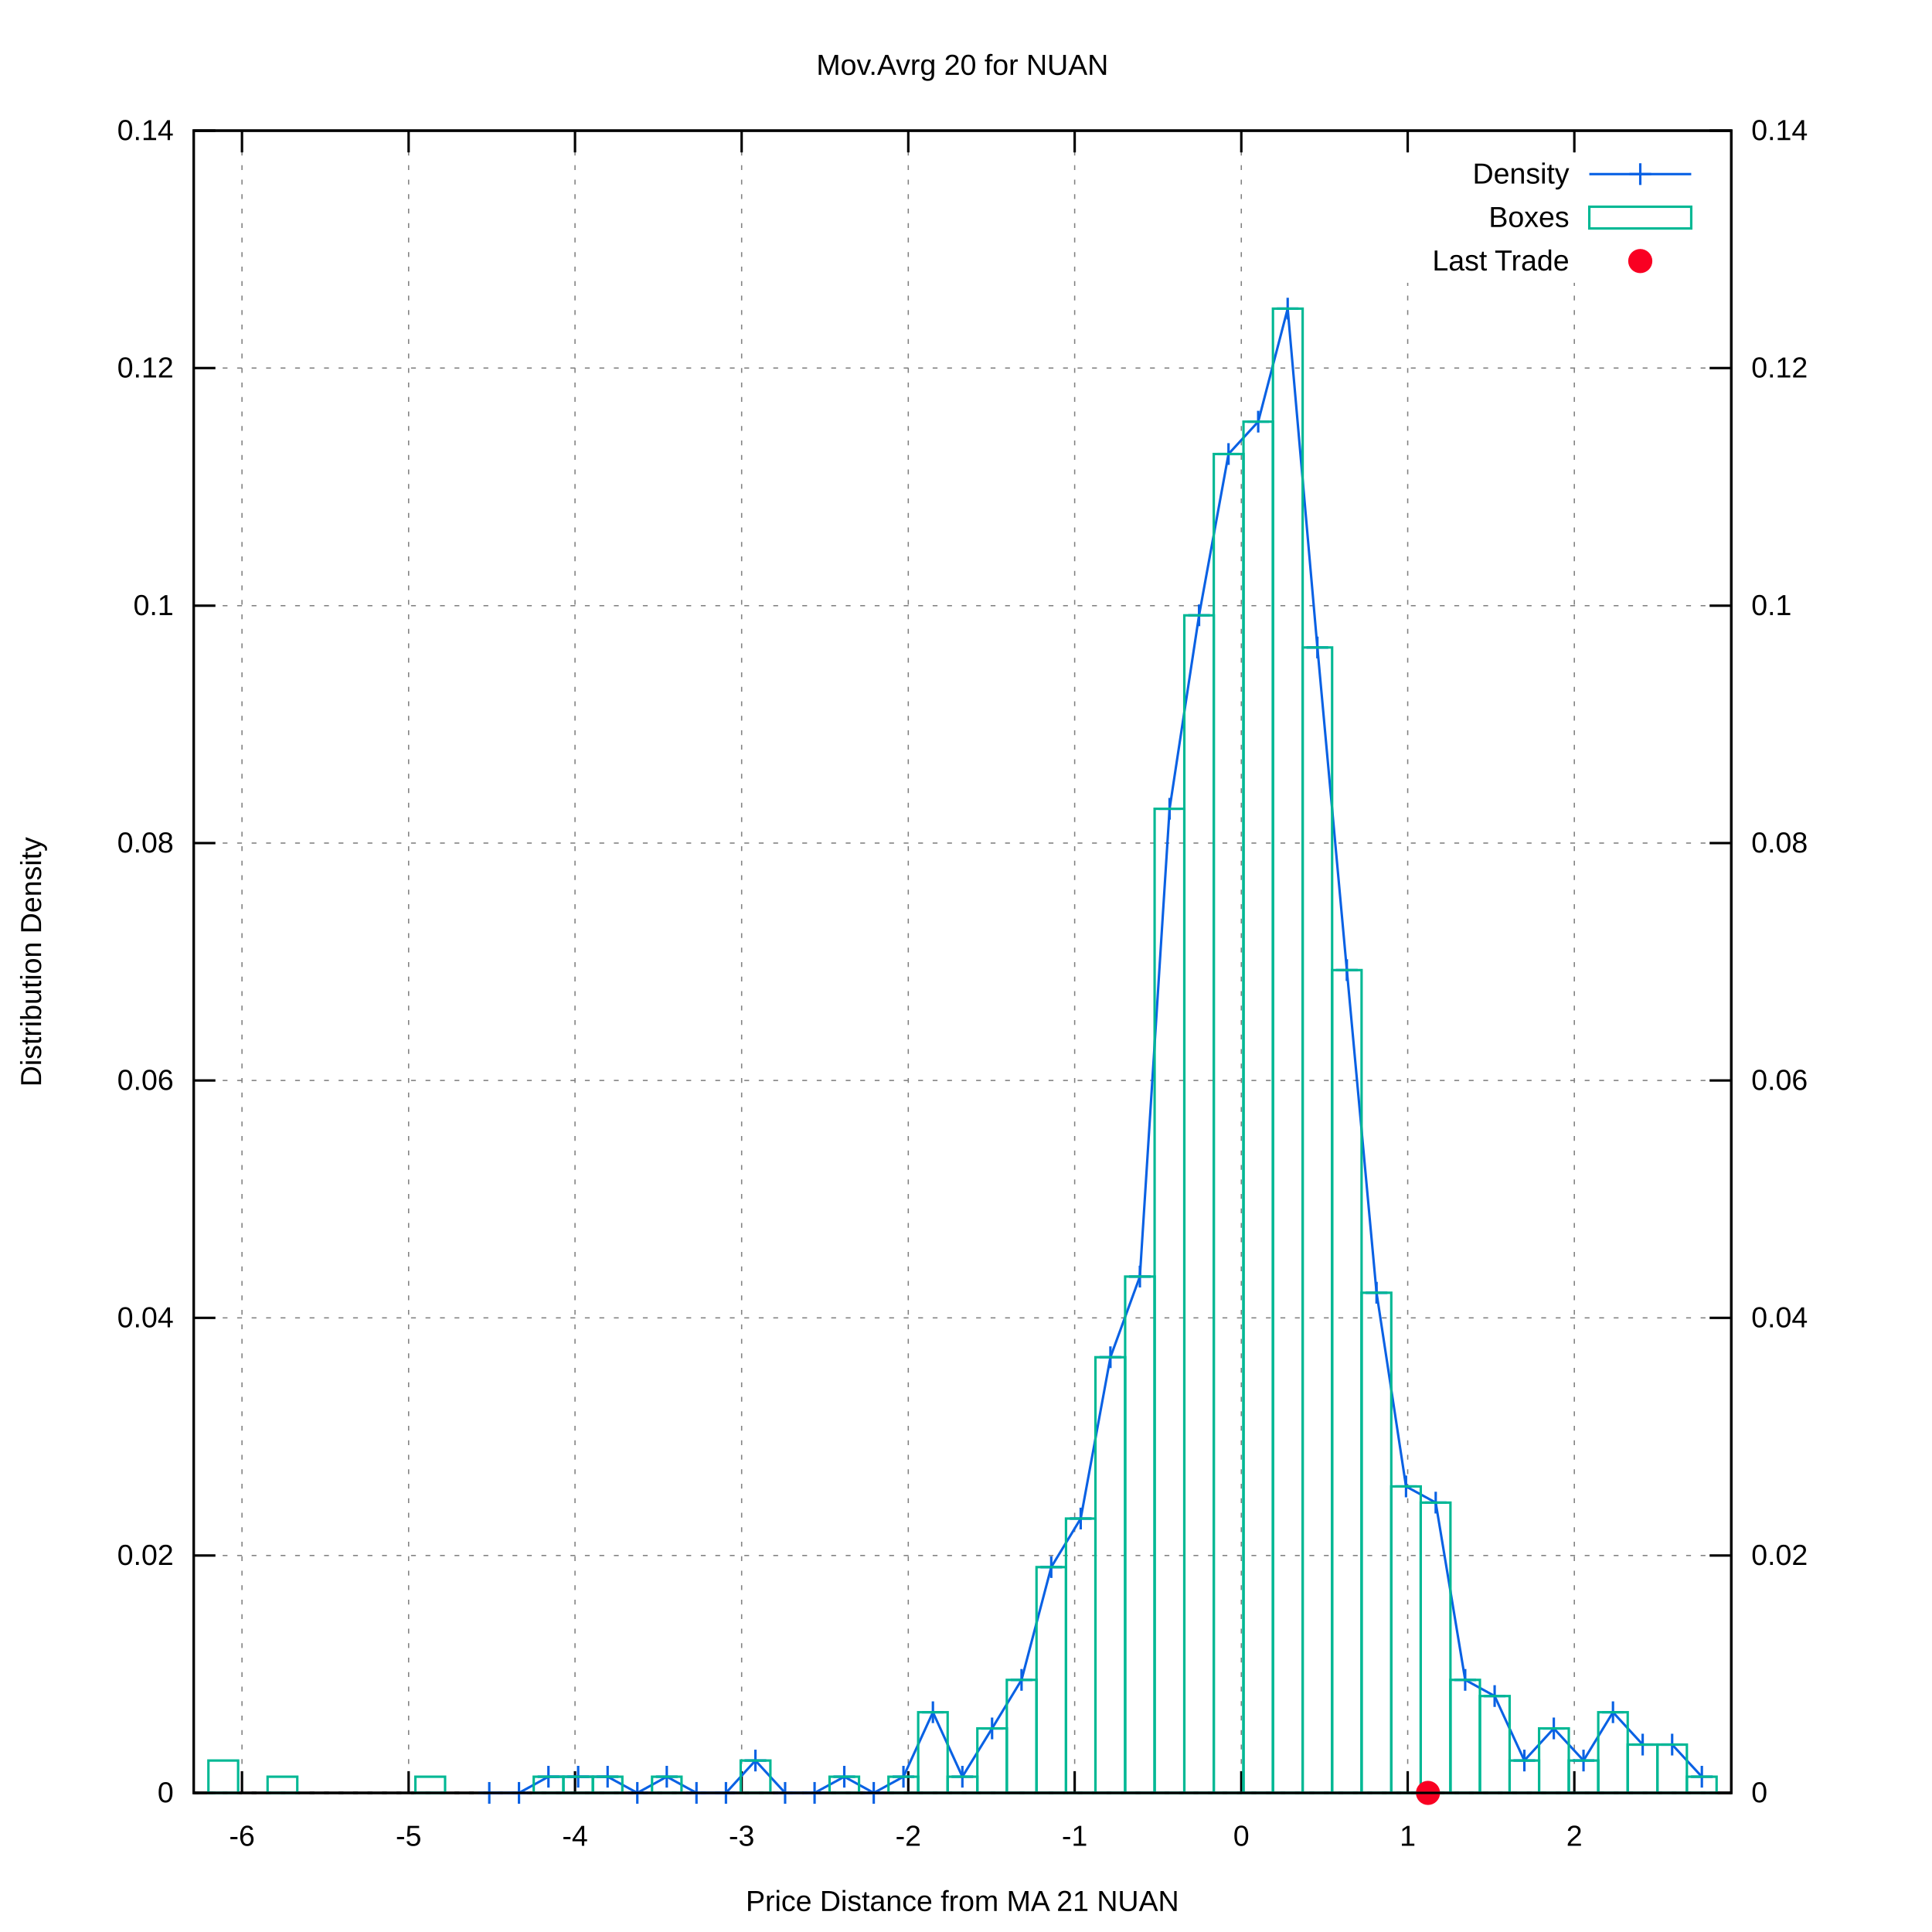
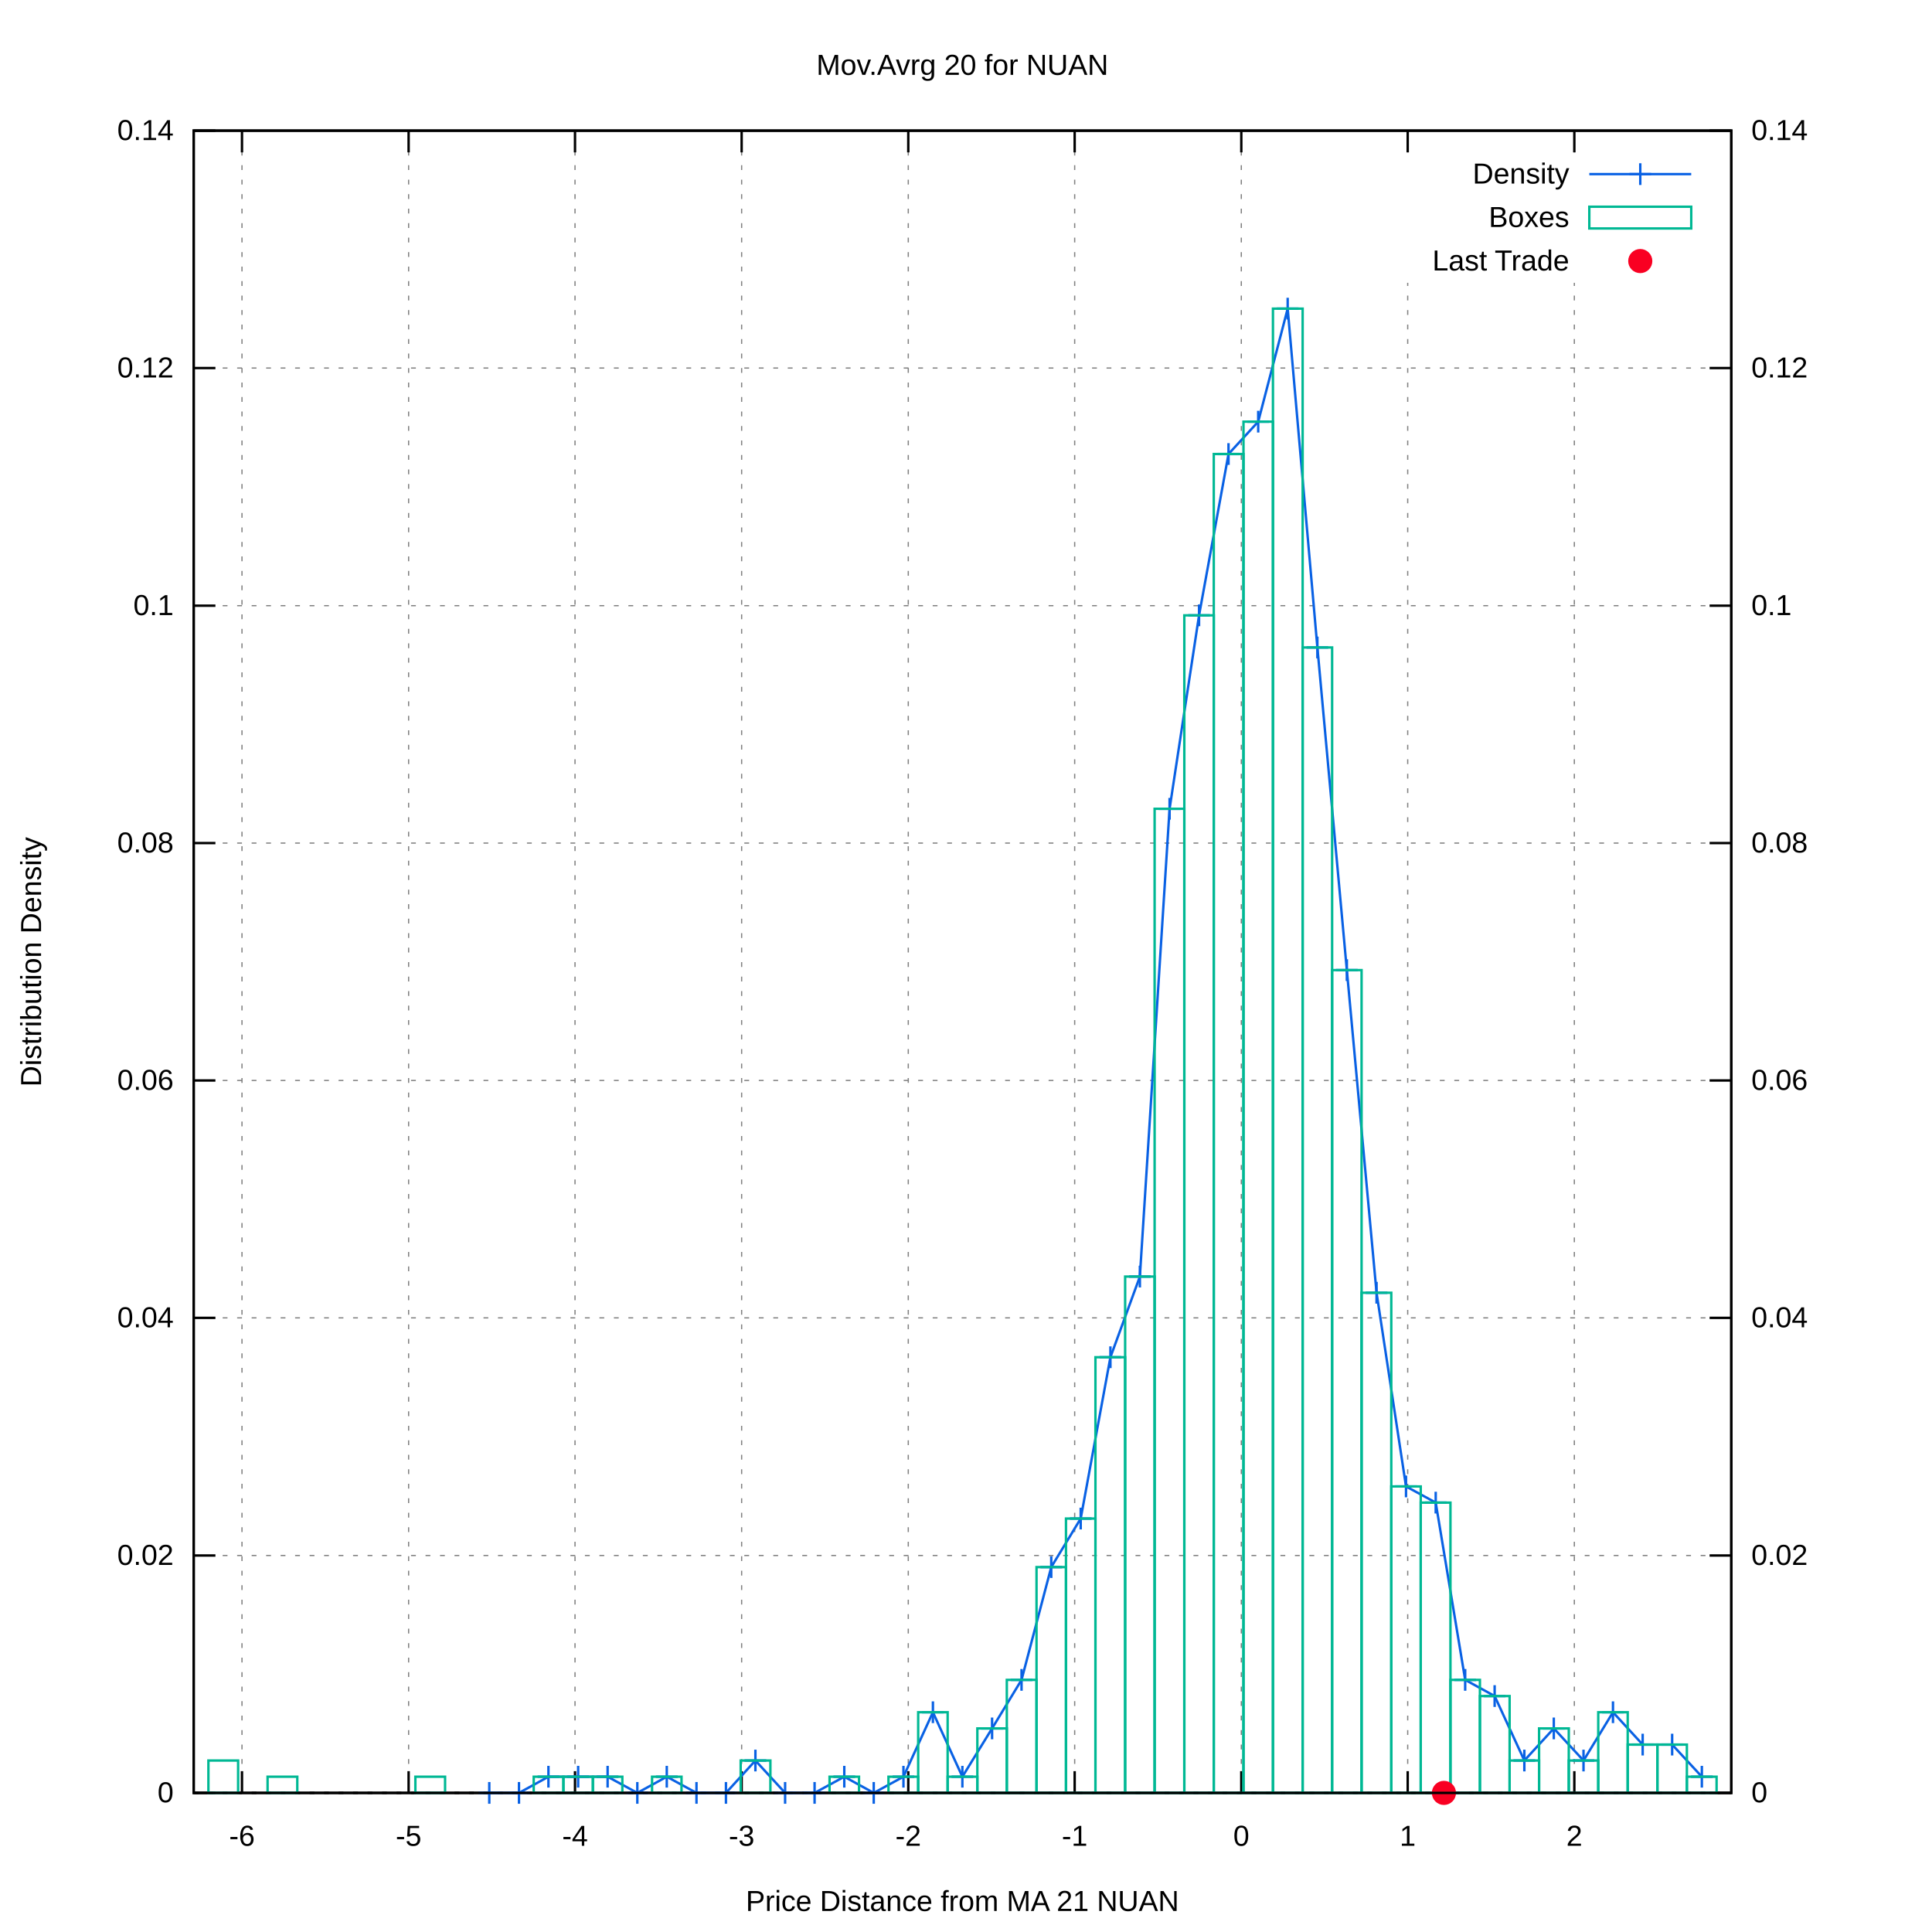
<svg xmlns="http://www.w3.org/2000/svg" xmlns:xlink="http://www.w3.org/1999/xlink" viewBox="0 0 800 800">
  <g id="gnuplot_canvas">
    <rect x="0" y="0" width="800" height="800" fill="#ffffff" />
    <defs>
      <circle id="gpDot" r="0.5" stroke-width="0.5" />
      <path id="gpPt0" stroke-width="0.222" stroke="currentColor" d="M-1,0 h2 M0,-1 v2" />
      <path id="gpPt1" stroke-width="0.222" stroke="currentColor" d="M-1,-1 L1,1 M1,-1 L-1,1" />
      <path id="gpPt2" stroke-width="0.222" stroke="currentColor" d="M-1,0 L1,0 M0,-1 L0,1 M-1,-1 L1,1 M-1,1 L1,-1" />
      <rect id="gpPt3" stroke-width="0.222" stroke="currentColor" x="-1" y="-1" width="2" height="2" />
      <rect id="gpPt4" stroke-width="0.222" stroke="currentColor" fill="currentColor" x="-1" y="-1" width="2" height="2" />
      <circle id="gpPt5" stroke-width="0.222" stroke="currentColor" cx="0" cy="0" r="1" />
      <use xlink:href="#gpPt5" id="gpPt6" fill="currentColor" stroke="none" />
      <path id="gpPt7" stroke-width="0.222" stroke="currentColor" d="M0,-1.33 L-1.33,0.67 L1.33,0.67 z" />
      <use xlink:href="#gpPt7" id="gpPt8" fill="currentColor" stroke="none" />
      <use xlink:href="#gpPt7" id="gpPt9" stroke="currentColor" transform="rotate(180)" />
      <use xlink:href="#gpPt9" id="gpPt10" fill="currentColor" stroke="none" />
      <use xlink:href="#gpPt3" id="gpPt11" stroke="currentColor" transform="rotate(45)" />
      <use xlink:href="#gpPt11" id="gpPt12" fill="currentColor" stroke="none" />
      <path id="gpPt13" stroke-width="0.222" stroke="currentColor" d="M0,1.330 L1.265,0.411 L0.782,-1.067 L-0.782,-1.076 L-1.265,0.411 z" />
      <use xlink:href="#gpPt13" id="gpPt14" fill="currentColor" stroke="none" />
      <filter id="textbox" filterUnits="objectBoundingBox" x="0" y="0" height="1" width="1">
        <feFlood flood-color="#FFFFFF" flood-opacity="1" result="bgnd" />
        <feComposite in="SourceGraphic" in2="bgnd" operator="atop" />
      </filter>
      <filter id="greybox" filterUnits="objectBoundingBox" x="0" y="0" height="1" width="1">
        <feFlood flood-color="lightgrey" flood-opacity="1" result="grey" />
        <feComposite in="SourceGraphic" in2="grey" operator="atop" />
      </filter>
    </defs>
    <g fill="none" color="#FFFFFF" stroke="black" stroke-width="1.00" stroke-linecap="butt" stroke-linejoin="miter">
</g>
    <g fill="none" color="black" stroke="currentColor" stroke-width="1.00" stroke-linecap="butt" stroke-linejoin="miter">
</g>
    <g fill="none" color="black" stroke="black" stroke-width="0.50" stroke-linecap="butt" stroke-linejoin="miter">
</g>
    <g fill="none" color="gray" stroke="currentColor" stroke-width="0.50" stroke-linecap="butt" stroke-linejoin="miter">
      <path stroke="gray" stroke-dasharray="2,4" class="gridline" d="M80.2,742.4 L716.9,742.4  " />
    </g>
    <g fill="none" color="gray" stroke="gray" stroke-width="1.00" stroke-linecap="butt" stroke-linejoin="miter">
</g>
    <g fill="none" color="black" stroke="currentColor" stroke-width="1.00" stroke-linecap="butt" stroke-linejoin="miter">
      <path stroke="black" d="M80.2,742.4 L89.2,742.4  " />
      <g transform="translate(71.9,746.3)" stroke="none" fill="black" font-family="arial" font-size="12.00" text-anchor="end">
        <text>
          <tspan font-family="arial"> 0</tspan>
        </text>
      </g>
    </g>
    <g fill="none" color="black" stroke="currentColor" stroke-width="1.00" stroke-linecap="butt" stroke-linejoin="miter">
</g>
    <g fill="none" color="black" stroke="black" stroke-width="0.50" stroke-linecap="butt" stroke-linejoin="miter">
</g>
    <g fill="none" color="gray" stroke="currentColor" stroke-width="0.50" stroke-linecap="butt" stroke-linejoin="miter">
      <path stroke="gray" stroke-dasharray="2,4" class="gridline" d="M80.2,644.1 L716.9,644.1  " />
    </g>
    <g fill="none" color="gray" stroke="gray" stroke-width="1.00" stroke-linecap="butt" stroke-linejoin="miter">
</g>
    <g fill="none" color="black" stroke="currentColor" stroke-width="1.00" stroke-linecap="butt" stroke-linejoin="miter">
      <path stroke="black" d="M80.2,644.1 L89.2,644.1  " />
      <g transform="translate(71.9,648.0)" stroke="none" fill="black" font-family="arial" font-size="12.00" text-anchor="end">
        <text>
          <tspan font-family="arial"> 0.02</tspan>
        </text>
      </g>
    </g>
    <g fill="none" color="black" stroke="currentColor" stroke-width="1.00" stroke-linecap="butt" stroke-linejoin="miter">
</g>
    <g fill="none" color="black" stroke="black" stroke-width="0.50" stroke-linecap="butt" stroke-linejoin="miter">
</g>
    <g fill="none" color="gray" stroke="currentColor" stroke-width="0.50" stroke-linecap="butt" stroke-linejoin="miter">
      <path stroke="gray" stroke-dasharray="2,4" class="gridline" d="M80.2,545.7 L716.9,545.7  " />
    </g>
    <g fill="none" color="gray" stroke="gray" stroke-width="1.00" stroke-linecap="butt" stroke-linejoin="miter">
</g>
    <g fill="none" color="black" stroke="currentColor" stroke-width="1.00" stroke-linecap="butt" stroke-linejoin="miter">
      <path stroke="black" d="M80.2,545.7 L89.2,545.7  " />
      <g transform="translate(71.9,549.6)" stroke="none" fill="black" font-family="arial" font-size="12.00" text-anchor="end">
        <text>
          <tspan font-family="arial"> 0.04</tspan>
        </text>
      </g>
    </g>
    <g fill="none" color="black" stroke="currentColor" stroke-width="1.00" stroke-linecap="butt" stroke-linejoin="miter">
</g>
    <g fill="none" color="black" stroke="black" stroke-width="0.50" stroke-linecap="butt" stroke-linejoin="miter">
</g>
    <g fill="none" color="gray" stroke="currentColor" stroke-width="0.50" stroke-linecap="butt" stroke-linejoin="miter">
      <path stroke="gray" stroke-dasharray="2,4" class="gridline" d="M80.2,447.4 L716.9,447.4  " />
    </g>
    <g fill="none" color="gray" stroke="gray" stroke-width="1.00" stroke-linecap="butt" stroke-linejoin="miter">
</g>
    <g fill="none" color="black" stroke="currentColor" stroke-width="1.00" stroke-linecap="butt" stroke-linejoin="miter">
      <path stroke="black" d="M80.2,447.4 L89.2,447.4  " />
      <g transform="translate(71.9,451.3)" stroke="none" fill="black" font-family="arial" font-size="12.00" text-anchor="end">
        <text>
          <tspan font-family="arial"> 0.06</tspan>
        </text>
      </g>
    </g>
    <g fill="none" color="black" stroke="currentColor" stroke-width="1.00" stroke-linecap="butt" stroke-linejoin="miter">
</g>
    <g fill="none" color="black" stroke="black" stroke-width="0.50" stroke-linecap="butt" stroke-linejoin="miter">
</g>
    <g fill="none" color="gray" stroke="currentColor" stroke-width="0.50" stroke-linecap="butt" stroke-linejoin="miter">
      <path stroke="gray" stroke-dasharray="2,4" class="gridline" d="M80.2,349.1 L716.9,349.1  " />
    </g>
    <g fill="none" color="gray" stroke="gray" stroke-width="1.00" stroke-linecap="butt" stroke-linejoin="miter">
</g>
    <g fill="none" color="black" stroke="currentColor" stroke-width="1.00" stroke-linecap="butt" stroke-linejoin="miter">
      <path stroke="black" d="M80.2,349.1 L89.2,349.1  " />
      <g transform="translate(71.9,353.0)" stroke="none" fill="black" font-family="arial" font-size="12.00" text-anchor="end">
        <text>
          <tspan font-family="arial"> 0.08</tspan>
        </text>
      </g>
    </g>
    <g fill="none" color="black" stroke="currentColor" stroke-width="1.00" stroke-linecap="butt" stroke-linejoin="miter">
</g>
    <g fill="none" color="black" stroke="black" stroke-width="0.50" stroke-linecap="butt" stroke-linejoin="miter">
</g>
    <g fill="none" color="gray" stroke="currentColor" stroke-width="0.50" stroke-linecap="butt" stroke-linejoin="miter">
      <path stroke="gray" stroke-dasharray="2,4" class="gridline" d="M80.2,250.8 L716.9,250.8  " />
    </g>
    <g fill="none" color="gray" stroke="gray" stroke-width="1.00" stroke-linecap="butt" stroke-linejoin="miter">
</g>
    <g fill="none" color="black" stroke="currentColor" stroke-width="1.00" stroke-linecap="butt" stroke-linejoin="miter">
      <path stroke="black" d="M80.2,250.8 L89.2,250.8  " />
      <g transform="translate(71.9,254.7)" stroke="none" fill="black" font-family="arial" font-size="12.00" text-anchor="end">
        <text>
          <tspan font-family="arial"> 0.1</tspan>
        </text>
      </g>
    </g>
    <g fill="none" color="black" stroke="currentColor" stroke-width="1.00" stroke-linecap="butt" stroke-linejoin="miter">
</g>
    <g fill="none" color="black" stroke="black" stroke-width="0.50" stroke-linecap="butt" stroke-linejoin="miter">
</g>
    <g fill="none" color="gray" stroke="currentColor" stroke-width="0.50" stroke-linecap="butt" stroke-linejoin="miter">
      <path stroke="gray" stroke-dasharray="2,4" class="gridline" d="M80.2,152.4 L716.9,152.4  " />
    </g>
    <g fill="none" color="gray" stroke="gray" stroke-width="1.00" stroke-linecap="butt" stroke-linejoin="miter">
</g>
    <g fill="none" color="black" stroke="currentColor" stroke-width="1.00" stroke-linecap="butt" stroke-linejoin="miter">
      <path stroke="black" d="M80.2,152.4 L89.2,152.4  " />
      <g transform="translate(71.9,156.3)" stroke="none" fill="black" font-family="arial" font-size="12.00" text-anchor="end">
        <text>
          <tspan font-family="arial"> 0.12</tspan>
        </text>
      </g>
    </g>
    <g fill="none" color="black" stroke="currentColor" stroke-width="1.00" stroke-linecap="butt" stroke-linejoin="miter">
</g>
    <g fill="none" color="black" stroke="black" stroke-width="0.50" stroke-linecap="butt" stroke-linejoin="miter">
</g>
    <g fill="none" color="gray" stroke="currentColor" stroke-width="0.50" stroke-linecap="butt" stroke-linejoin="miter">
      <path stroke="gray" stroke-dasharray="2,4" class="gridline" d="M80.2,54.1 L716.9,54.1  " />
    </g>
    <g fill="none" color="gray" stroke="gray" stroke-width="1.00" stroke-linecap="butt" stroke-linejoin="miter">
</g>
    <g fill="none" color="black" stroke="currentColor" stroke-width="1.00" stroke-linecap="butt" stroke-linejoin="miter">
      <path stroke="black" d="M80.2,54.1 L89.2,54.1  " />
      <g transform="translate(71.9,58.0)" stroke="none" fill="black" font-family="arial" font-size="12.00" text-anchor="end">
        <text>
          <tspan font-family="arial"> 0.14</tspan>
        </text>
      </g>
    </g>
    <g fill="none" color="black" stroke="currentColor" stroke-width="1.00" stroke-linecap="butt" stroke-linejoin="miter">
</g>
    <g fill="none" color="black" stroke="black" stroke-width="0.50" stroke-linecap="butt" stroke-linejoin="miter">
</g>
    <g fill="none" color="gray" stroke="currentColor" stroke-width="0.50" stroke-linecap="butt" stroke-linejoin="miter">
      <path stroke="gray" stroke-dasharray="2,4" class="gridline" d="M100.2,742.4 L100.2,54.1  " />
    </g>
    <g fill="none" color="gray" stroke="gray" stroke-width="1.00" stroke-linecap="butt" stroke-linejoin="miter">
</g>
    <g fill="none" color="black" stroke="currentColor" stroke-width="1.00" stroke-linecap="butt" stroke-linejoin="miter">
      <path stroke="black" d="M100.2,742.4 L100.2,733.4 M100.2,54.1 L100.2,63.1  " />
      <g transform="translate(100.2,764.3)" stroke="none" fill="black" font-family="arial" font-size="12.00" text-anchor="middle">
        <text>
          <tspan font-family="arial">-6</tspan>
        </text>
      </g>
    </g>
    <g fill="none" color="black" stroke="currentColor" stroke-width="1.00" stroke-linecap="butt" stroke-linejoin="miter">
</g>
    <g fill="none" color="black" stroke="black" stroke-width="0.50" stroke-linecap="butt" stroke-linejoin="miter">
</g>
    <g fill="none" color="gray" stroke="currentColor" stroke-width="0.50" stroke-linecap="butt" stroke-linejoin="miter">
      <path stroke="gray" stroke-dasharray="2,4" class="gridline" d="M169.2,742.4 L169.2,54.1  " />
    </g>
    <g fill="none" color="gray" stroke="gray" stroke-width="1.00" stroke-linecap="butt" stroke-linejoin="miter">
</g>
    <g fill="none" color="black" stroke="currentColor" stroke-width="1.00" stroke-linecap="butt" stroke-linejoin="miter">
      <path stroke="black" d="M169.2,742.4 L169.2,733.4 M169.2,54.1 L169.2,63.1  " />
      <g transform="translate(169.2,764.3)" stroke="none" fill="black" font-family="arial" font-size="12.00" text-anchor="middle">
        <text>
          <tspan font-family="arial">-5</tspan>
        </text>
      </g>
    </g>
    <g fill="none" color="black" stroke="currentColor" stroke-width="1.00" stroke-linecap="butt" stroke-linejoin="miter">
</g>
    <g fill="none" color="black" stroke="black" stroke-width="0.50" stroke-linecap="butt" stroke-linejoin="miter">
</g>
    <g fill="none" color="gray" stroke="currentColor" stroke-width="0.50" stroke-linecap="butt" stroke-linejoin="miter">
      <path stroke="gray" stroke-dasharray="2,4" class="gridline" d="M238.1,742.4 L238.1,54.1  " />
    </g>
    <g fill="none" color="gray" stroke="gray" stroke-width="1.00" stroke-linecap="butt" stroke-linejoin="miter">
</g>
    <g fill="none" color="black" stroke="currentColor" stroke-width="1.00" stroke-linecap="butt" stroke-linejoin="miter">
      <path stroke="black" d="M238.1,742.4 L238.1,733.4 M238.1,54.1 L238.1,63.1  " />
      <g transform="translate(238.1,764.3)" stroke="none" fill="black" font-family="arial" font-size="12.00" text-anchor="middle">
        <text>
          <tspan font-family="arial">-4</tspan>
        </text>
      </g>
    </g>
    <g fill="none" color="black" stroke="currentColor" stroke-width="1.00" stroke-linecap="butt" stroke-linejoin="miter">
</g>
    <g fill="none" color="black" stroke="black" stroke-width="0.50" stroke-linecap="butt" stroke-linejoin="miter">
</g>
    <g fill="none" color="gray" stroke="currentColor" stroke-width="0.50" stroke-linecap="butt" stroke-linejoin="miter">
      <path stroke="gray" stroke-dasharray="2,4" class="gridline" d="M307.1,742.4 L307.1,54.1  " />
    </g>
    <g fill="none" color="gray" stroke="gray" stroke-width="1.00" stroke-linecap="butt" stroke-linejoin="miter">
</g>
    <g fill="none" color="black" stroke="currentColor" stroke-width="1.00" stroke-linecap="butt" stroke-linejoin="miter">
      <path stroke="black" d="M307.1,742.4 L307.1,733.4 M307.1,54.1 L307.1,63.1  " />
      <g transform="translate(307.1,764.3)" stroke="none" fill="black" font-family="arial" font-size="12.00" text-anchor="middle">
        <text>
          <tspan font-family="arial">-3</tspan>
        </text>
      </g>
    </g>
    <g fill="none" color="black" stroke="currentColor" stroke-width="1.00" stroke-linecap="butt" stroke-linejoin="miter">
</g>
    <g fill="none" color="black" stroke="black" stroke-width="0.50" stroke-linecap="butt" stroke-linejoin="miter">
</g>
    <g fill="none" color="gray" stroke="currentColor" stroke-width="0.50" stroke-linecap="butt" stroke-linejoin="miter">
      <path stroke="gray" stroke-dasharray="2,4" class="gridline" d="M376.1,742.4 L376.1,54.1  " />
    </g>
    <g fill="none" color="gray" stroke="gray" stroke-width="1.00" stroke-linecap="butt" stroke-linejoin="miter">
</g>
    <g fill="none" color="black" stroke="currentColor" stroke-width="1.00" stroke-linecap="butt" stroke-linejoin="miter">
      <path stroke="black" d="M376.1,742.4 L376.1,733.4 M376.1,54.1 L376.1,63.1  " />
      <g transform="translate(376.1,764.3)" stroke="none" fill="black" font-family="arial" font-size="12.00" text-anchor="middle">
        <text>
          <tspan font-family="arial">-2</tspan>
        </text>
      </g>
    </g>
    <g fill="none" color="black" stroke="currentColor" stroke-width="1.00" stroke-linecap="butt" stroke-linejoin="miter">
</g>
    <g fill="none" color="black" stroke="black" stroke-width="0.50" stroke-linecap="butt" stroke-linejoin="miter">
</g>
    <g fill="none" color="gray" stroke="currentColor" stroke-width="0.50" stroke-linecap="butt" stroke-linejoin="miter">
      <path stroke="gray" stroke-dasharray="2,4" class="gridline" d="M445.0,742.4 L445.0,54.1  " />
    </g>
    <g fill="none" color="gray" stroke="gray" stroke-width="1.00" stroke-linecap="butt" stroke-linejoin="miter">
</g>
    <g fill="none" color="black" stroke="currentColor" stroke-width="1.00" stroke-linecap="butt" stroke-linejoin="miter">
      <path stroke="black" d="M445.0,742.4 L445.0,733.4 M445.0,54.1 L445.0,63.1  " />
      <g transform="translate(445.0,764.3)" stroke="none" fill="black" font-family="arial" font-size="12.00" text-anchor="middle">
        <text>
          <tspan font-family="arial">-1</tspan>
        </text>
      </g>
    </g>
    <g fill="none" color="black" stroke="currentColor" stroke-width="1.00" stroke-linecap="butt" stroke-linejoin="miter">
</g>
    <g fill="none" color="black" stroke="black" stroke-width="0.50" stroke-linecap="butt" stroke-linejoin="miter">
</g>
    <g fill="none" color="gray" stroke="currentColor" stroke-width="0.50" stroke-linecap="butt" stroke-linejoin="miter">
      <path stroke="gray" stroke-dasharray="2,4" class="gridline" d="M514.0,742.4 L514.0,54.1  " />
    </g>
    <g fill="none" color="gray" stroke="gray" stroke-width="1.00" stroke-linecap="butt" stroke-linejoin="miter">
</g>
    <g fill="none" color="black" stroke="currentColor" stroke-width="1.00" stroke-linecap="butt" stroke-linejoin="miter">
      <path stroke="black" d="M514.0,742.4 L514.0,733.4 M514.0,54.1 L514.0,63.1  " />
      <g transform="translate(514.0,764.3)" stroke="none" fill="black" font-family="arial" font-size="12.00" text-anchor="middle">
        <text>
          <tspan font-family="arial"> 0</tspan>
        </text>
      </g>
    </g>
    <g fill="none" color="black" stroke="currentColor" stroke-width="1.00" stroke-linecap="butt" stroke-linejoin="miter">
</g>
    <g fill="none" color="black" stroke="black" stroke-width="0.50" stroke-linecap="butt" stroke-linejoin="miter">
</g>
    <g fill="none" color="gray" stroke="currentColor" stroke-width="0.50" stroke-linecap="butt" stroke-linejoin="miter">
      <path stroke="gray" stroke-dasharray="2,4" class="gridline" d="M582.9,742.4 L582.9,117.1 M582.9,63.1 L582.9,54.1  " />
    </g>
    <g fill="none" color="gray" stroke="gray" stroke-width="1.00" stroke-linecap="butt" stroke-linejoin="miter">
</g>
    <g fill="none" color="black" stroke="currentColor" stroke-width="1.00" stroke-linecap="butt" stroke-linejoin="miter">
      <path stroke="black" d="M582.9,742.4 L582.9,733.4 M582.9,54.1 L582.9,63.1  " />
      <g transform="translate(582.9,764.3)" stroke="none" fill="black" font-family="arial" font-size="12.00" text-anchor="middle">
        <text>
          <tspan font-family="arial"> 1</tspan>
        </text>
      </g>
    </g>
    <g fill="none" color="black" stroke="currentColor" stroke-width="1.00" stroke-linecap="butt" stroke-linejoin="miter">
</g>
    <g fill="none" color="black" stroke="black" stroke-width="0.50" stroke-linecap="butt" stroke-linejoin="miter">
</g>
    <g fill="none" color="gray" stroke="currentColor" stroke-width="0.50" stroke-linecap="butt" stroke-linejoin="miter">
      <path stroke="gray" stroke-dasharray="2,4" class="gridline" d="M651.9,742.4 L651.9,117.1 M651.9,63.1 L651.9,54.1  " />
    </g>
    <g fill="none" color="gray" stroke="gray" stroke-width="1.00" stroke-linecap="butt" stroke-linejoin="miter">
</g>
    <g fill="none" color="black" stroke="currentColor" stroke-width="1.00" stroke-linecap="butt" stroke-linejoin="miter">
      <path stroke="black" d="M651.9,742.4 L651.9,733.4 M651.9,54.1 L651.9,63.1  " />
      <g transform="translate(651.9,764.3)" stroke="none" fill="black" font-family="arial" font-size="12.00" text-anchor="middle">
        <text>
          <tspan font-family="arial"> 2</tspan>
        </text>
      </g>
    </g>
    <g fill="none" color="black" stroke="currentColor" stroke-width="1.00" stroke-linecap="butt" stroke-linejoin="miter">
      <path stroke="black" d="M716.9,742.4 L707.9,742.4  " />
      <g transform="translate(725.2,746.3)" stroke="none" fill="black" font-family="arial" font-size="12.00" text-anchor="start">
        <text>
          <tspan font-family="arial"> 0</tspan>
        </text>
      </g>
    </g>
    <g fill="none" color="black" stroke="currentColor" stroke-width="1.00" stroke-linecap="butt" stroke-linejoin="miter">
      <path stroke="black" d="M716.9,644.1 L707.9,644.1  " />
      <g transform="translate(725.2,648.0)" stroke="none" fill="black" font-family="arial" font-size="12.00" text-anchor="start">
        <text>
          <tspan font-family="arial"> 0.02</tspan>
        </text>
      </g>
    </g>
    <g fill="none" color="black" stroke="currentColor" stroke-width="1.00" stroke-linecap="butt" stroke-linejoin="miter">
      <path stroke="black" d="M716.9,545.7 L707.9,545.7  " />
      <g transform="translate(725.2,549.6)" stroke="none" fill="black" font-family="arial" font-size="12.00" text-anchor="start">
        <text>
          <tspan font-family="arial"> 0.04</tspan>
        </text>
      </g>
    </g>
    <g fill="none" color="black" stroke="currentColor" stroke-width="1.00" stroke-linecap="butt" stroke-linejoin="miter">
      <path stroke="black" d="M716.9,447.4 L707.9,447.4  " />
      <g transform="translate(725.2,451.3)" stroke="none" fill="black" font-family="arial" font-size="12.00" text-anchor="start">
        <text>
          <tspan font-family="arial"> 0.06</tspan>
        </text>
      </g>
    </g>
    <g fill="none" color="black" stroke="currentColor" stroke-width="1.00" stroke-linecap="butt" stroke-linejoin="miter">
      <path stroke="black" d="M716.9,349.1 L707.9,349.1  " />
      <g transform="translate(725.2,353.0)" stroke="none" fill="black" font-family="arial" font-size="12.00" text-anchor="start">
        <text>
          <tspan font-family="arial"> 0.08</tspan>
        </text>
      </g>
    </g>
    <g fill="none" color="black" stroke="currentColor" stroke-width="1.00" stroke-linecap="butt" stroke-linejoin="miter">
      <path stroke="black" d="M716.9,250.8 L707.9,250.8  " />
      <g transform="translate(725.2,254.7)" stroke="none" fill="black" font-family="arial" font-size="12.00" text-anchor="start">
        <text>
          <tspan font-family="arial"> 0.1</tspan>
        </text>
      </g>
    </g>
    <g fill="none" color="black" stroke="currentColor" stroke-width="1.00" stroke-linecap="butt" stroke-linejoin="miter">
      <path stroke="black" d="M716.9,152.4 L707.9,152.4  " />
      <g transform="translate(725.2,156.3)" stroke="none" fill="black" font-family="arial" font-size="12.00" text-anchor="start">
        <text>
          <tspan font-family="arial"> 0.12</tspan>
        </text>
      </g>
    </g>
    <g fill="none" color="black" stroke="currentColor" stroke-width="1.00" stroke-linecap="butt" stroke-linejoin="miter">
      <path stroke="black" d="M716.9,54.1 L707.9,54.1  " />
      <g transform="translate(725.2,58.0)" stroke="none" fill="black" font-family="arial" font-size="12.00" text-anchor="start">
        <text>
          <tspan font-family="arial"> 0.14</tspan>
        </text>
      </g>
    </g>
    <g fill="none" color="black" stroke="currentColor" stroke-width="1.00" stroke-linecap="butt" stroke-linejoin="miter">
</g>
    <g fill="none" color="gray" stroke="currentColor" stroke-width="1.00" stroke-linecap="butt" stroke-linejoin="miter">
      <path stroke="black" stroke-dasharray="2,4" d="M80.2,742.4 L716.9,742.4  " />
    </g>
    <g fill="none" color="black" stroke="currentColor" stroke-width="1.00" stroke-linecap="butt" stroke-linejoin="miter">
      <path stroke="black" d="M80.2,54.1 L80.2,742.4 L716.9,742.4 L716.9,54.1 L80.2,54.1 Z  " />
    </g>
    <g fill="none" color="black" stroke="currentColor" stroke-width="1.00" stroke-linecap="butt" stroke-linejoin="miter">
      <g transform="translate(17.0,398.3) rotate(270)" stroke="none" fill="black" font-family="arial" font-size="12.00" text-anchor="middle">
        <text>
          <tspan font-family="arial">Distribution Density</tspan>
        </text>
      </g>
    </g>
    <g fill="none" color="black" stroke="currentColor" stroke-width="1.00" stroke-linecap="butt" stroke-linejoin="miter">
      <g transform="translate(398.5,791.3)" stroke="none" fill="black" font-family="arial" font-size="12.00" text-anchor="middle">
        <text>
          <tspan font-family="arial">Price Distance from MA 21 NUAN</tspan>
        </text>
      </g>
    </g>
    <g fill="none" color="black" stroke="currentColor" stroke-width="1.00" stroke-linecap="butt" stroke-linejoin="miter">
      <g transform="translate(398.5,31.0)" stroke="none" fill="black" font-family="arial" font-size="12.00" text-anchor="middle">
        <text>
          <tspan font-family="arial">Mov.Avrg 20 for NUAN </tspan>
        </text>
      </g>
    </g>
    <g id="gnuplot_plot_1">
      <g fill="none" color="black" stroke="currentColor" stroke-width="1.00" stroke-linecap="butt" stroke-linejoin="miter">
        <g transform="translate(649.8,76.0)" stroke="none" fill="black" font-family="arial" font-size="12.00" text-anchor="end">
          <text>
            <tspan font-family="arial">Density</tspan>
          </text>
        </g>
      </g>
      <g fill="none" color="black" stroke="currentColor" stroke-width="1.00" stroke-linecap="butt" stroke-linejoin="miter">
        <path stroke="rgb(  9,  97, 228)" d="M658.1,72.1 L700.3,72.1 M202.6,742.4 L214.9,742.4 L227.1,735.7 L239.4,735.7 L251.6,735.7 L263.9,742.4   L276.1,735.7 L288.4,742.4 L300.6,742.4 L312.8,729.0 L325.1,742.4 L337.3,742.4 L349.6,735.7 L361.8,742.4   L374.1,735.7 L386.3,709.0 L398.5,735.7 L410.8,715.7 L423.0,695.6 L435.3,648.9 L447.5,628.8 L459.8,562.0   L472.0,528.6 L484.3,334.9 L496.5,254.8 L508.7,188.0 L521.0,174.6 L533.2,127.8 L545.5,268.1 L557.7,401.7   L570.0,535.3 L582.2,615.5 L594.5,622.2 L606.7,695.6 L618.9,702.3 L631.2,729.0 L643.4,715.7 L655.7,729.0   L667.9,709.0 L680.2,722.4 L692.4,722.4 L704.7,735.7  " />
        <use xlink:href="#gpPt0" transform="translate(202.6,742.4) scale(4.50)" color="rgb(  9,  97, 228)" />
        <use xlink:href="#gpPt0" transform="translate(214.9,742.4) scale(4.50)" color="rgb(  9,  97, 228)" />
        <use xlink:href="#gpPt0" transform="translate(227.1,735.7) scale(4.50)" color="rgb(  9,  97, 228)" />
        <use xlink:href="#gpPt0" transform="translate(239.4,735.7) scale(4.50)" color="rgb(  9,  97, 228)" />
        <use xlink:href="#gpPt0" transform="translate(251.6,735.7) scale(4.50)" color="rgb(  9,  97, 228)" />
        <use xlink:href="#gpPt0" transform="translate(263.9,742.4) scale(4.50)" color="rgb(  9,  97, 228)" />
        <use xlink:href="#gpPt0" transform="translate(276.1,735.7) scale(4.50)" color="rgb(  9,  97, 228)" />
        <use xlink:href="#gpPt0" transform="translate(288.4,742.4) scale(4.50)" color="rgb(  9,  97, 228)" />
        <use xlink:href="#gpPt0" transform="translate(300.6,742.4) scale(4.50)" color="rgb(  9,  97, 228)" />
        <use xlink:href="#gpPt0" transform="translate(312.8,729.0) scale(4.50)" color="rgb(  9,  97, 228)" />
        <use xlink:href="#gpPt0" transform="translate(325.1,742.4) scale(4.50)" color="rgb(  9,  97, 228)" />
        <use xlink:href="#gpPt0" transform="translate(337.3,742.4) scale(4.50)" color="rgb(  9,  97, 228)" />
        <use xlink:href="#gpPt0" transform="translate(349.6,735.7) scale(4.50)" color="rgb(  9,  97, 228)" />
        <use xlink:href="#gpPt0" transform="translate(361.8,742.4) scale(4.50)" color="rgb(  9,  97, 228)" />
        <use xlink:href="#gpPt0" transform="translate(374.1,735.7) scale(4.50)" color="rgb(  9,  97, 228)" />
        <use xlink:href="#gpPt0" transform="translate(386.3,709.0) scale(4.50)" color="rgb(  9,  97, 228)" />
        <use xlink:href="#gpPt0" transform="translate(398.5,735.7) scale(4.50)" color="rgb(  9,  97, 228)" />
        <use xlink:href="#gpPt0" transform="translate(410.8,715.7) scale(4.50)" color="rgb(  9,  97, 228)" />
        <use xlink:href="#gpPt0" transform="translate(423.0,695.6) scale(4.50)" color="rgb(  9,  97, 228)" />
        <use xlink:href="#gpPt0" transform="translate(435.3,648.9) scale(4.50)" color="rgb(  9,  97, 228)" />
        <use xlink:href="#gpPt0" transform="translate(447.5,628.8) scale(4.50)" color="rgb(  9,  97, 228)" />
        <use xlink:href="#gpPt0" transform="translate(459.8,562.0) scale(4.50)" color="rgb(  9,  97, 228)" />
        <use xlink:href="#gpPt0" transform="translate(472.0,528.6) scale(4.50)" color="rgb(  9,  97, 228)" />
        <use xlink:href="#gpPt0" transform="translate(484.3,334.9) scale(4.50)" color="rgb(  9,  97, 228)" />
        <use xlink:href="#gpPt0" transform="translate(496.5,254.8) scale(4.50)" color="rgb(  9,  97, 228)" />
        <use xlink:href="#gpPt0" transform="translate(508.7,188.0) scale(4.50)" color="rgb(  9,  97, 228)" />
        <use xlink:href="#gpPt0" transform="translate(521.0,174.6) scale(4.50)" color="rgb(  9,  97, 228)" />
        <use xlink:href="#gpPt0" transform="translate(533.2,127.8) scale(4.50)" color="rgb(  9,  97, 228)" />
        <use xlink:href="#gpPt0" transform="translate(545.5,268.1) scale(4.50)" color="rgb(  9,  97, 228)" />
        <use xlink:href="#gpPt0" transform="translate(557.7,401.7) scale(4.50)" color="rgb(  9,  97, 228)" />
        <use xlink:href="#gpPt0" transform="translate(570.0,535.3) scale(4.50)" color="rgb(  9,  97, 228)" />
        <use xlink:href="#gpPt0" transform="translate(582.2,615.5) scale(4.50)" color="rgb(  9,  97, 228)" />
        <use xlink:href="#gpPt0" transform="translate(594.5,622.2) scale(4.50)" color="rgb(  9,  97, 228)" />
        <use xlink:href="#gpPt0" transform="translate(606.7,695.6) scale(4.50)" color="rgb(  9,  97, 228)" />
        <use xlink:href="#gpPt0" transform="translate(618.9,702.3) scale(4.50)" color="rgb(  9,  97, 228)" />
        <use xlink:href="#gpPt0" transform="translate(631.2,729.0) scale(4.50)" color="rgb(  9,  97, 228)" />
        <use xlink:href="#gpPt0" transform="translate(643.4,715.7) scale(4.50)" color="rgb(  9,  97, 228)" />
        <use xlink:href="#gpPt0" transform="translate(655.7,729.0) scale(4.50)" color="rgb(  9,  97, 228)" />
        <use xlink:href="#gpPt0" transform="translate(667.9,709.0) scale(4.50)" color="rgb(  9,  97, 228)" />
        <use xlink:href="#gpPt0" transform="translate(680.2,722.4) scale(4.50)" color="rgb(  9,  97, 228)" />
        <use xlink:href="#gpPt0" transform="translate(692.4,722.4) scale(4.50)" color="rgb(  9,  97, 228)" />
        <use xlink:href="#gpPt0" transform="translate(704.7,735.7) scale(4.50)" color="rgb(  9,  97, 228)" />
        <use xlink:href="#gpPt0" transform="translate(679.2,72.1) scale(4.50)" color="rgb(  9,  97, 228)" />
      </g>
    </g>
    <g id="gnuplot_plot_2">
      <g fill="none" color="black" stroke="currentColor" stroke-width="1.00" stroke-linecap="butt" stroke-linejoin="miter">
        <g transform="translate(649.8,94.0)" stroke="none" fill="black" font-family="arial" font-size="12.00" text-anchor="end">
          <text>
            <tspan font-family="arial">Boxes</tspan>
          </text>
        </g>
      </g>
      <g fill="none" color="black" stroke="currentColor" stroke-width="1.00" stroke-linecap="butt" stroke-linejoin="miter">
        <path stroke="rgb(  0, 184, 148)" d="M658.1,94.6 L700.3,94.6 L700.3,85.6 L658.1,85.6 L658.1,94.6 Z  " />
        <path stroke="rgb(  0, 184, 148)" d="M86.3,742.4 L86.3,729.0 L98.6,729.0 L98.6,742.4 L86.3,742.4 Z  " />
        <path stroke="rgb(  0, 184, 148)" d="M110.8,742.4 L110.8,735.7 L123.1,735.7 L123.1,742.4 L110.8,742.4 Z  " />
        <path stroke="rgb(  0, 184, 148)" d="M172.0,742.4 L172.0,735.7 L184.3,735.7 L184.3,742.4 L172.0,742.4 Z  " />
        <path stroke="rgb(  0, 184, 148)" d="M221.0,742.4 L221.0,735.7 L233.3,735.7 L233.3,742.4 L221.0,742.4 Z  " />
        <path stroke="rgb(  0, 184, 148)" d="M233.3,742.4 L233.3,735.7 L245.5,735.7 L245.5,742.4 L233.3,742.4 Z  " />
        <path stroke="rgb(  0, 184, 148)" d="M245.5,742.4 L245.5,735.7 L257.7,735.7 L257.7,742.4 L245.5,742.4 Z  " />
        <path stroke="rgb(  0, 184, 148)" d="M270.0,742.4 L270.0,735.7 L282.2,735.7 L282.2,742.4 L270.0,742.4 Z  " />
        <path stroke="rgb(  0, 184, 148)" d="M306.7,742.4 L306.7,729.0 L319.0,729.0 L319.0,742.4 L306.7,742.4 Z  " />
        <path stroke="rgb(  0, 184, 148)" d="M343.5,742.4 L343.5,735.7 L355.7,735.7 L355.7,742.4 L343.5,742.4 Z  " />
        <path stroke="rgb(  0, 184, 148)" d="M367.9,742.4 L367.9,735.7 L380.2,735.7 L380.2,742.4 L367.9,742.4 Z  " />
        <path stroke="rgb(  0, 184, 148)" d="M380.2,742.4 L380.2,709.0 L392.4,709.0 L392.4,742.4 L380.2,742.4 Z  " />
        <path stroke="rgb(  0, 184, 148)" d="M392.4,742.4 L392.4,735.7 L404.7,735.7 L404.7,742.4 L392.4,742.4 Z  " />
        <path stroke="rgb(  0, 184, 148)" d="M404.7,742.4 L404.7,715.7 L416.9,715.7 L416.9,742.4 L404.7,742.4 Z  " />
        <path stroke="rgb(  0, 184, 148)" d="M416.9,742.4 L416.9,695.6 L429.2,695.6 L429.2,742.4 L416.9,742.4 Z  " />
        <path stroke="rgb(  0, 184, 148)" d="M429.2,742.4 L429.2,648.9 L441.4,648.9 L441.4,742.4 L429.2,742.4 Z  " />
        <path stroke="rgb(  0, 184, 148)" d="M441.4,742.4 L441.4,628.8 L453.6,628.8 L453.6,742.4 L441.4,742.4 Z  " />
        <path stroke="rgb(  0, 184, 148)" d="M453.6,742.4 L453.6,562.0 L465.9,562.0 L465.9,742.4 L453.6,742.4 Z  " />
        <path stroke="rgb(  0, 184, 148)" d="M465.9,742.4 L465.9,528.6 L478.1,528.6 L478.1,742.4 L465.9,742.4 Z  " />
        <path stroke="rgb(  0, 184, 148)" d="M478.1,742.4 L478.1,334.9 L490.4,334.9 L490.4,742.4 L478.1,742.4 Z  " />
        <path stroke="rgb(  0, 184, 148)" d="M490.4,742.4 L490.4,254.8 L502.6,254.8 L502.6,742.4 L490.4,742.4 Z  " />
        <path stroke="rgb(  0, 184, 148)" d="M502.6,742.4 L502.6,188.0 L514.9,188.0 L514.9,742.4 L502.6,742.4 Z  " />
        <path stroke="rgb(  0, 184, 148)" d="M514.9,742.4 L514.9,174.6 L527.1,174.6 L527.1,742.4 L514.9,742.4 Z  " />
        <path stroke="rgb(  0, 184, 148)" d="M527.1,742.4 L527.1,127.8 L539.4,127.8 L539.4,742.4 L527.1,742.4 Z  " />
        <path stroke="rgb(  0, 184, 148)" d="M539.4,742.4 L539.4,268.1 L551.6,268.1 L551.6,742.4 L539.4,742.4 Z  " />
        <path stroke="rgb(  0, 184, 148)" d="M551.6,742.4 L551.6,401.7 L563.8,401.7 L563.8,742.4 L551.6,742.4 Z  " />
        <path stroke="rgb(  0, 184, 148)" d="M563.8,742.4 L563.8,535.3 L576.1,535.3 L576.1,742.4 L563.8,742.4 Z  " />
        <path stroke="rgb(  0, 184, 148)" d="M576.1,742.4 L576.1,615.5 L588.3,615.5 L588.3,742.4 L576.1,742.4 Z  " />
        <path stroke="rgb(  0, 184, 148)" d="M588.3,742.4 L588.3,622.2 L600.6,622.2 L600.6,742.4 L588.3,742.4 Z  " />
        <path stroke="rgb(  0, 184, 148)" d="M600.6,742.4 L600.6,695.6 L612.8,695.6 L612.8,742.4 L600.6,742.4 Z  " />
        <path stroke="rgb(  0, 184, 148)" d="M612.8,742.4 L612.8,702.3 L625.1,702.3 L625.1,742.4 L612.8,742.4 Z  " />
        <path stroke="rgb(  0, 184, 148)" d="M625.1,742.4 L625.1,729.0 L637.3,729.0 L637.3,742.4 L625.1,742.4 Z  " />
        <path stroke="rgb(  0, 184, 148)" d="M637.3,742.4 L637.3,715.7 L649.6,715.7 L649.6,742.4 L637.3,742.4 Z  " />
        <path stroke="rgb(  0, 184, 148)" d="M649.6,742.4 L649.6,729.0 L661.8,729.0 L661.8,742.4 L649.6,742.4 Z  " />
        <path stroke="rgb(  0, 184, 148)" d="M661.8,742.4 L661.8,709.0 L674.0,709.0 L674.0,742.4 L661.8,742.4 Z  " />
        <path stroke="rgb(  0, 184, 148)" d="M674.0,742.4 L674.0,722.4 L686.3,722.4 L686.3,742.4 L674.0,742.4 Z  " />
        <path stroke="rgb(  0, 184, 148)" d="M686.3,742.4 L686.3,722.4 L698.5,722.4 L698.5,742.4 L686.3,742.4 Z  " />
        <path stroke="rgb(  0, 184, 148)" d="M698.5,742.4 L698.5,735.7 L710.8,735.7 L710.8,742.4 L698.5,742.4 Z  " />
      </g>
    </g>
    <g id="gnuplot_plot_3">
      <g fill="none" color="black" stroke="currentColor" stroke-width="1.00" stroke-linecap="butt" stroke-linejoin="miter">
        <g transform="translate(649.8,112.0)" stroke="none" fill="black" font-family="arial" font-size="12.00" text-anchor="end">
          <text>
            <tspan font-family="arial">Last Trade</tspan>
          </text>
        </g>
      </g>
      <g fill="none" color="black" stroke="currentColor" stroke-width="1.00" stroke-linecap="butt" stroke-linejoin="miter">
-         <use xlink:href="#gpPt6" transform="translate(591.3,742.4) scale(4.50)" color="rgb(249,   0,  34)" />
+         <use xlink:href="#gpPt6" transform="translate(597.9,742.4) scale(4.50)" color="rgb(249,   0,  34)" />
        <use xlink:href="#gpPt6" transform="translate(679.2,108.1) scale(4.50)" color="rgb(249,   0,  34)" />
      </g>
    </g>
    <g fill="none" color="#FFFFFF" stroke="rgb(249,   0,  34)" stroke-width="2.00" stroke-linecap="butt" stroke-linejoin="miter">
</g>
    <g fill="none" color="black" stroke="currentColor" stroke-width="2.00" stroke-linecap="butt" stroke-linejoin="miter">
</g>
    <g fill="none" color="black" stroke="black" stroke-width="1.00" stroke-linecap="butt" stroke-linejoin="miter">
</g>
    <g fill="none" color="black" stroke="currentColor" stroke-width="1.00" stroke-linecap="butt" stroke-linejoin="miter">
      <path stroke="black" d="M80.2,54.1 L80.2,742.4 L716.9,742.4 L716.9,54.1 L80.2,54.1 Z  " />
    </g>
    <g fill="none" color="black" stroke="currentColor" stroke-width="1.00" stroke-linecap="butt" stroke-linejoin="miter">
</g>
  </g>
</svg>
